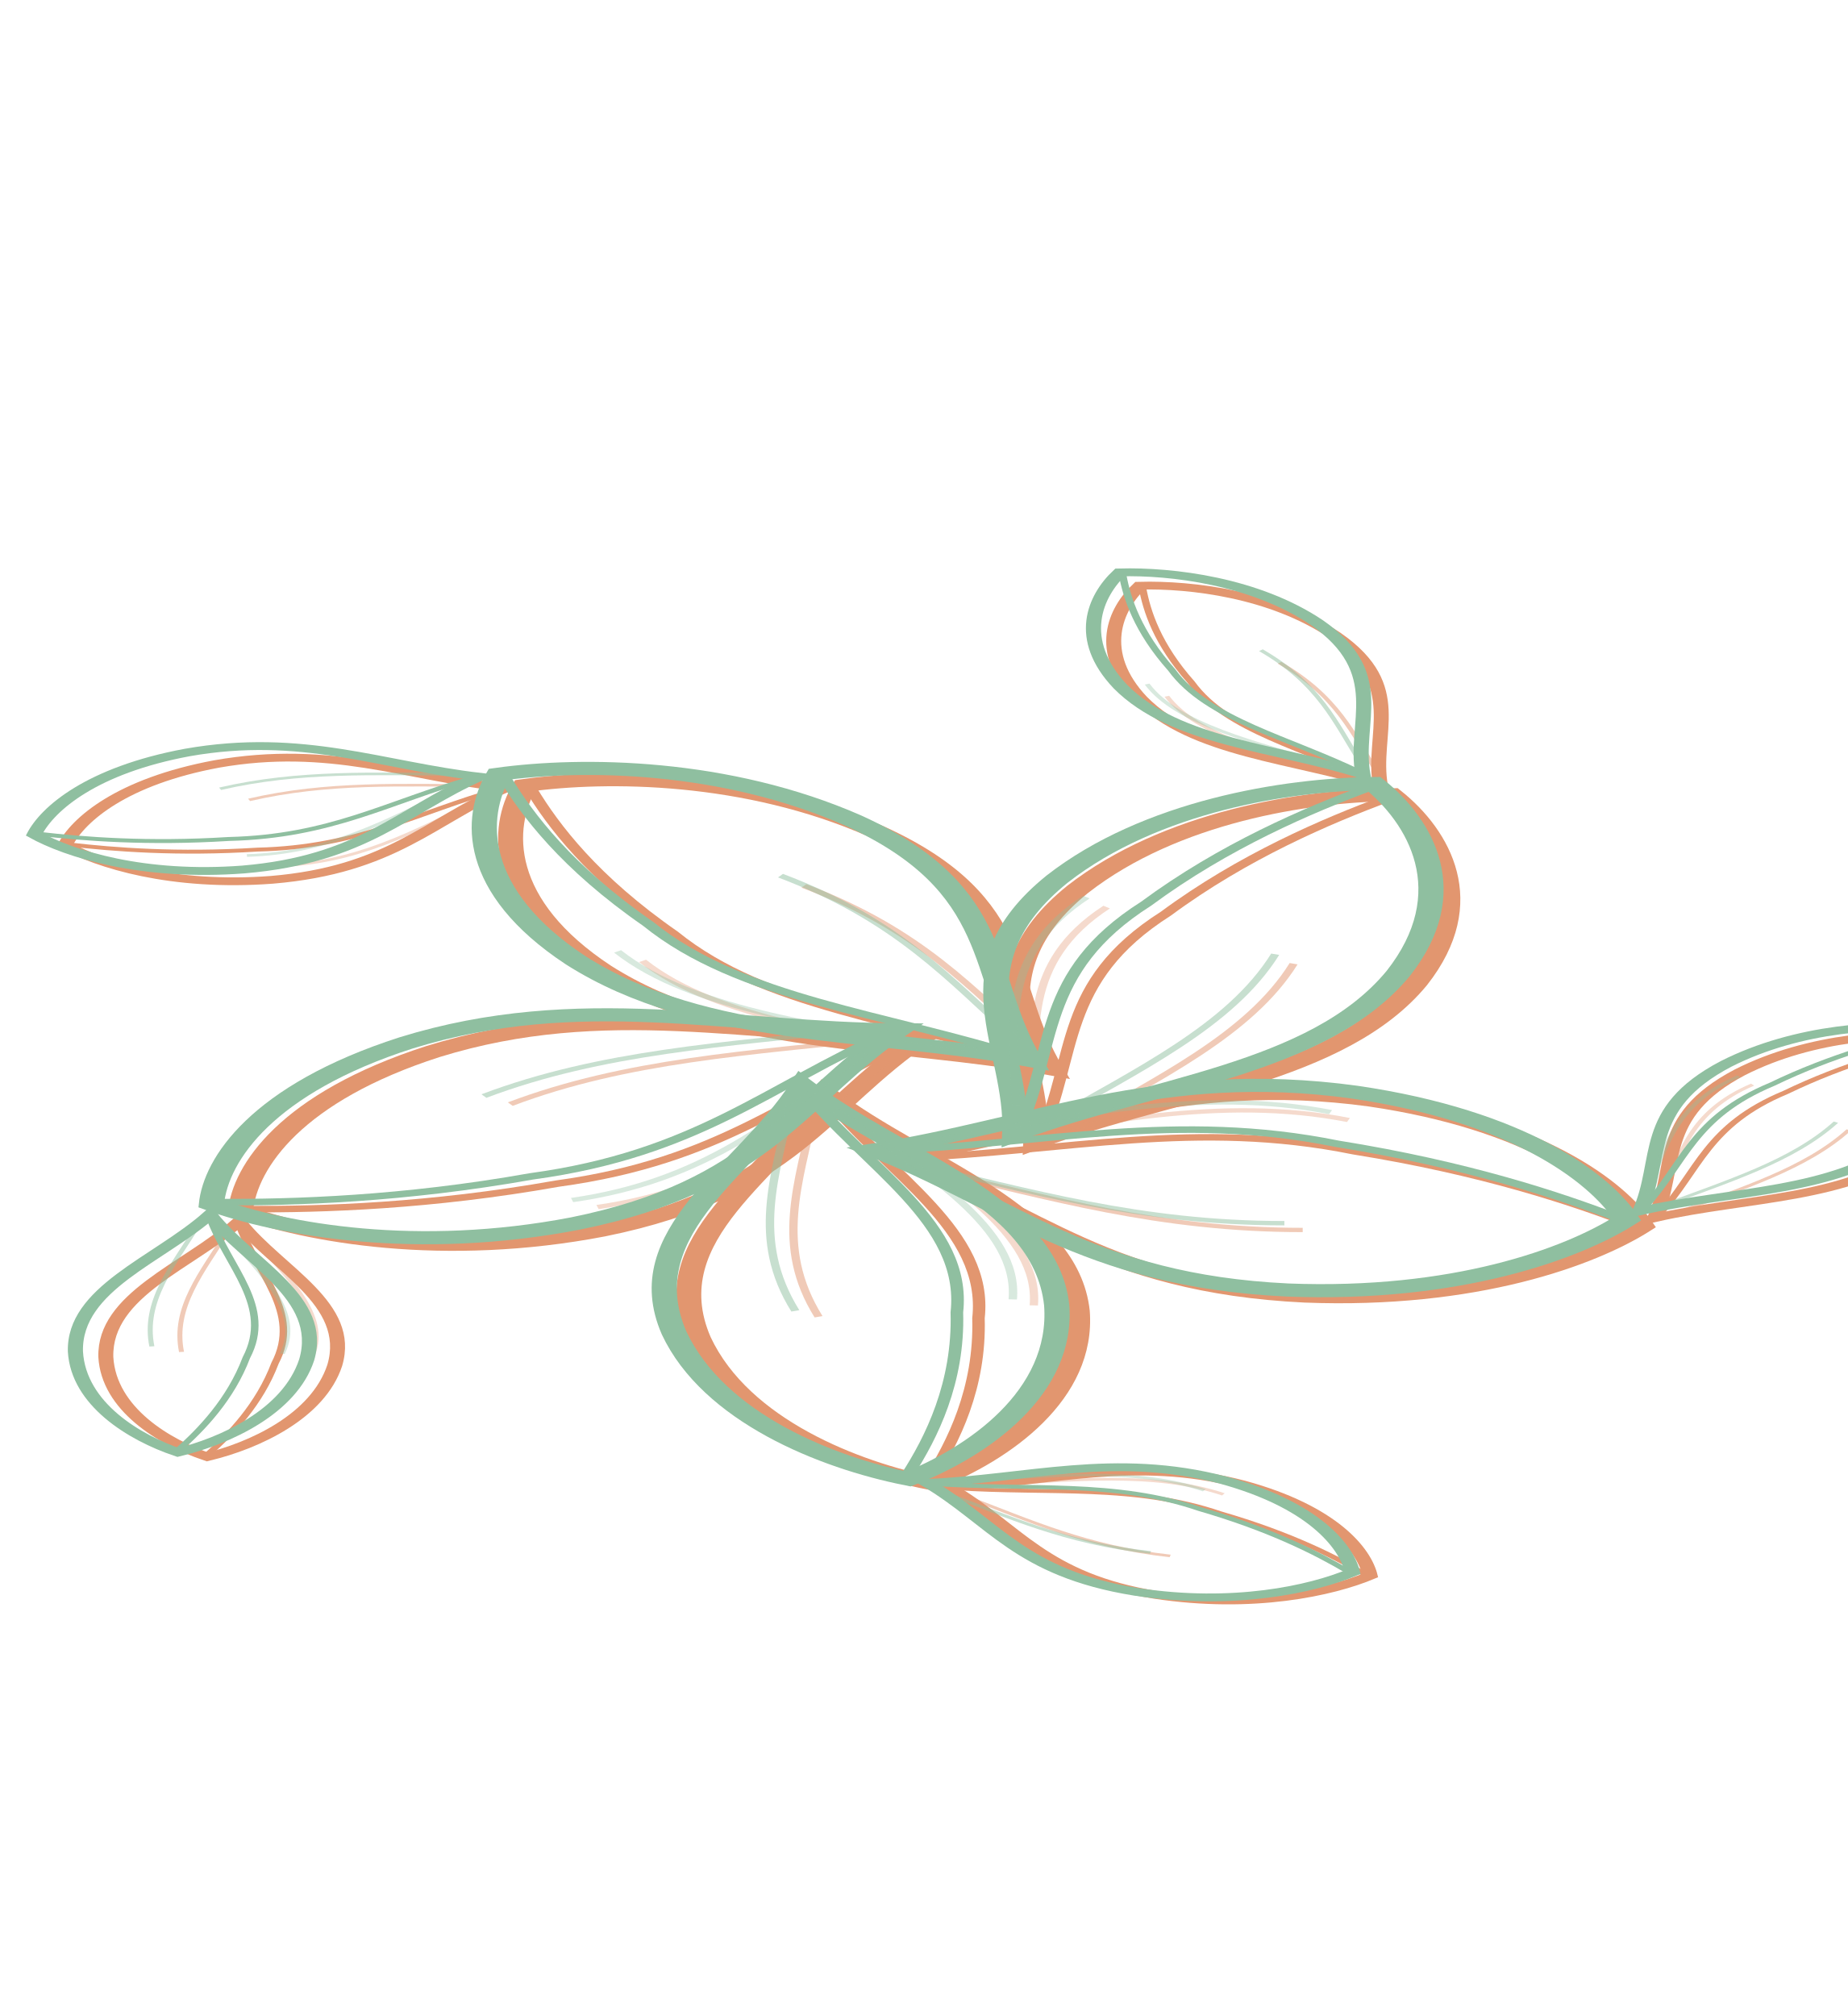
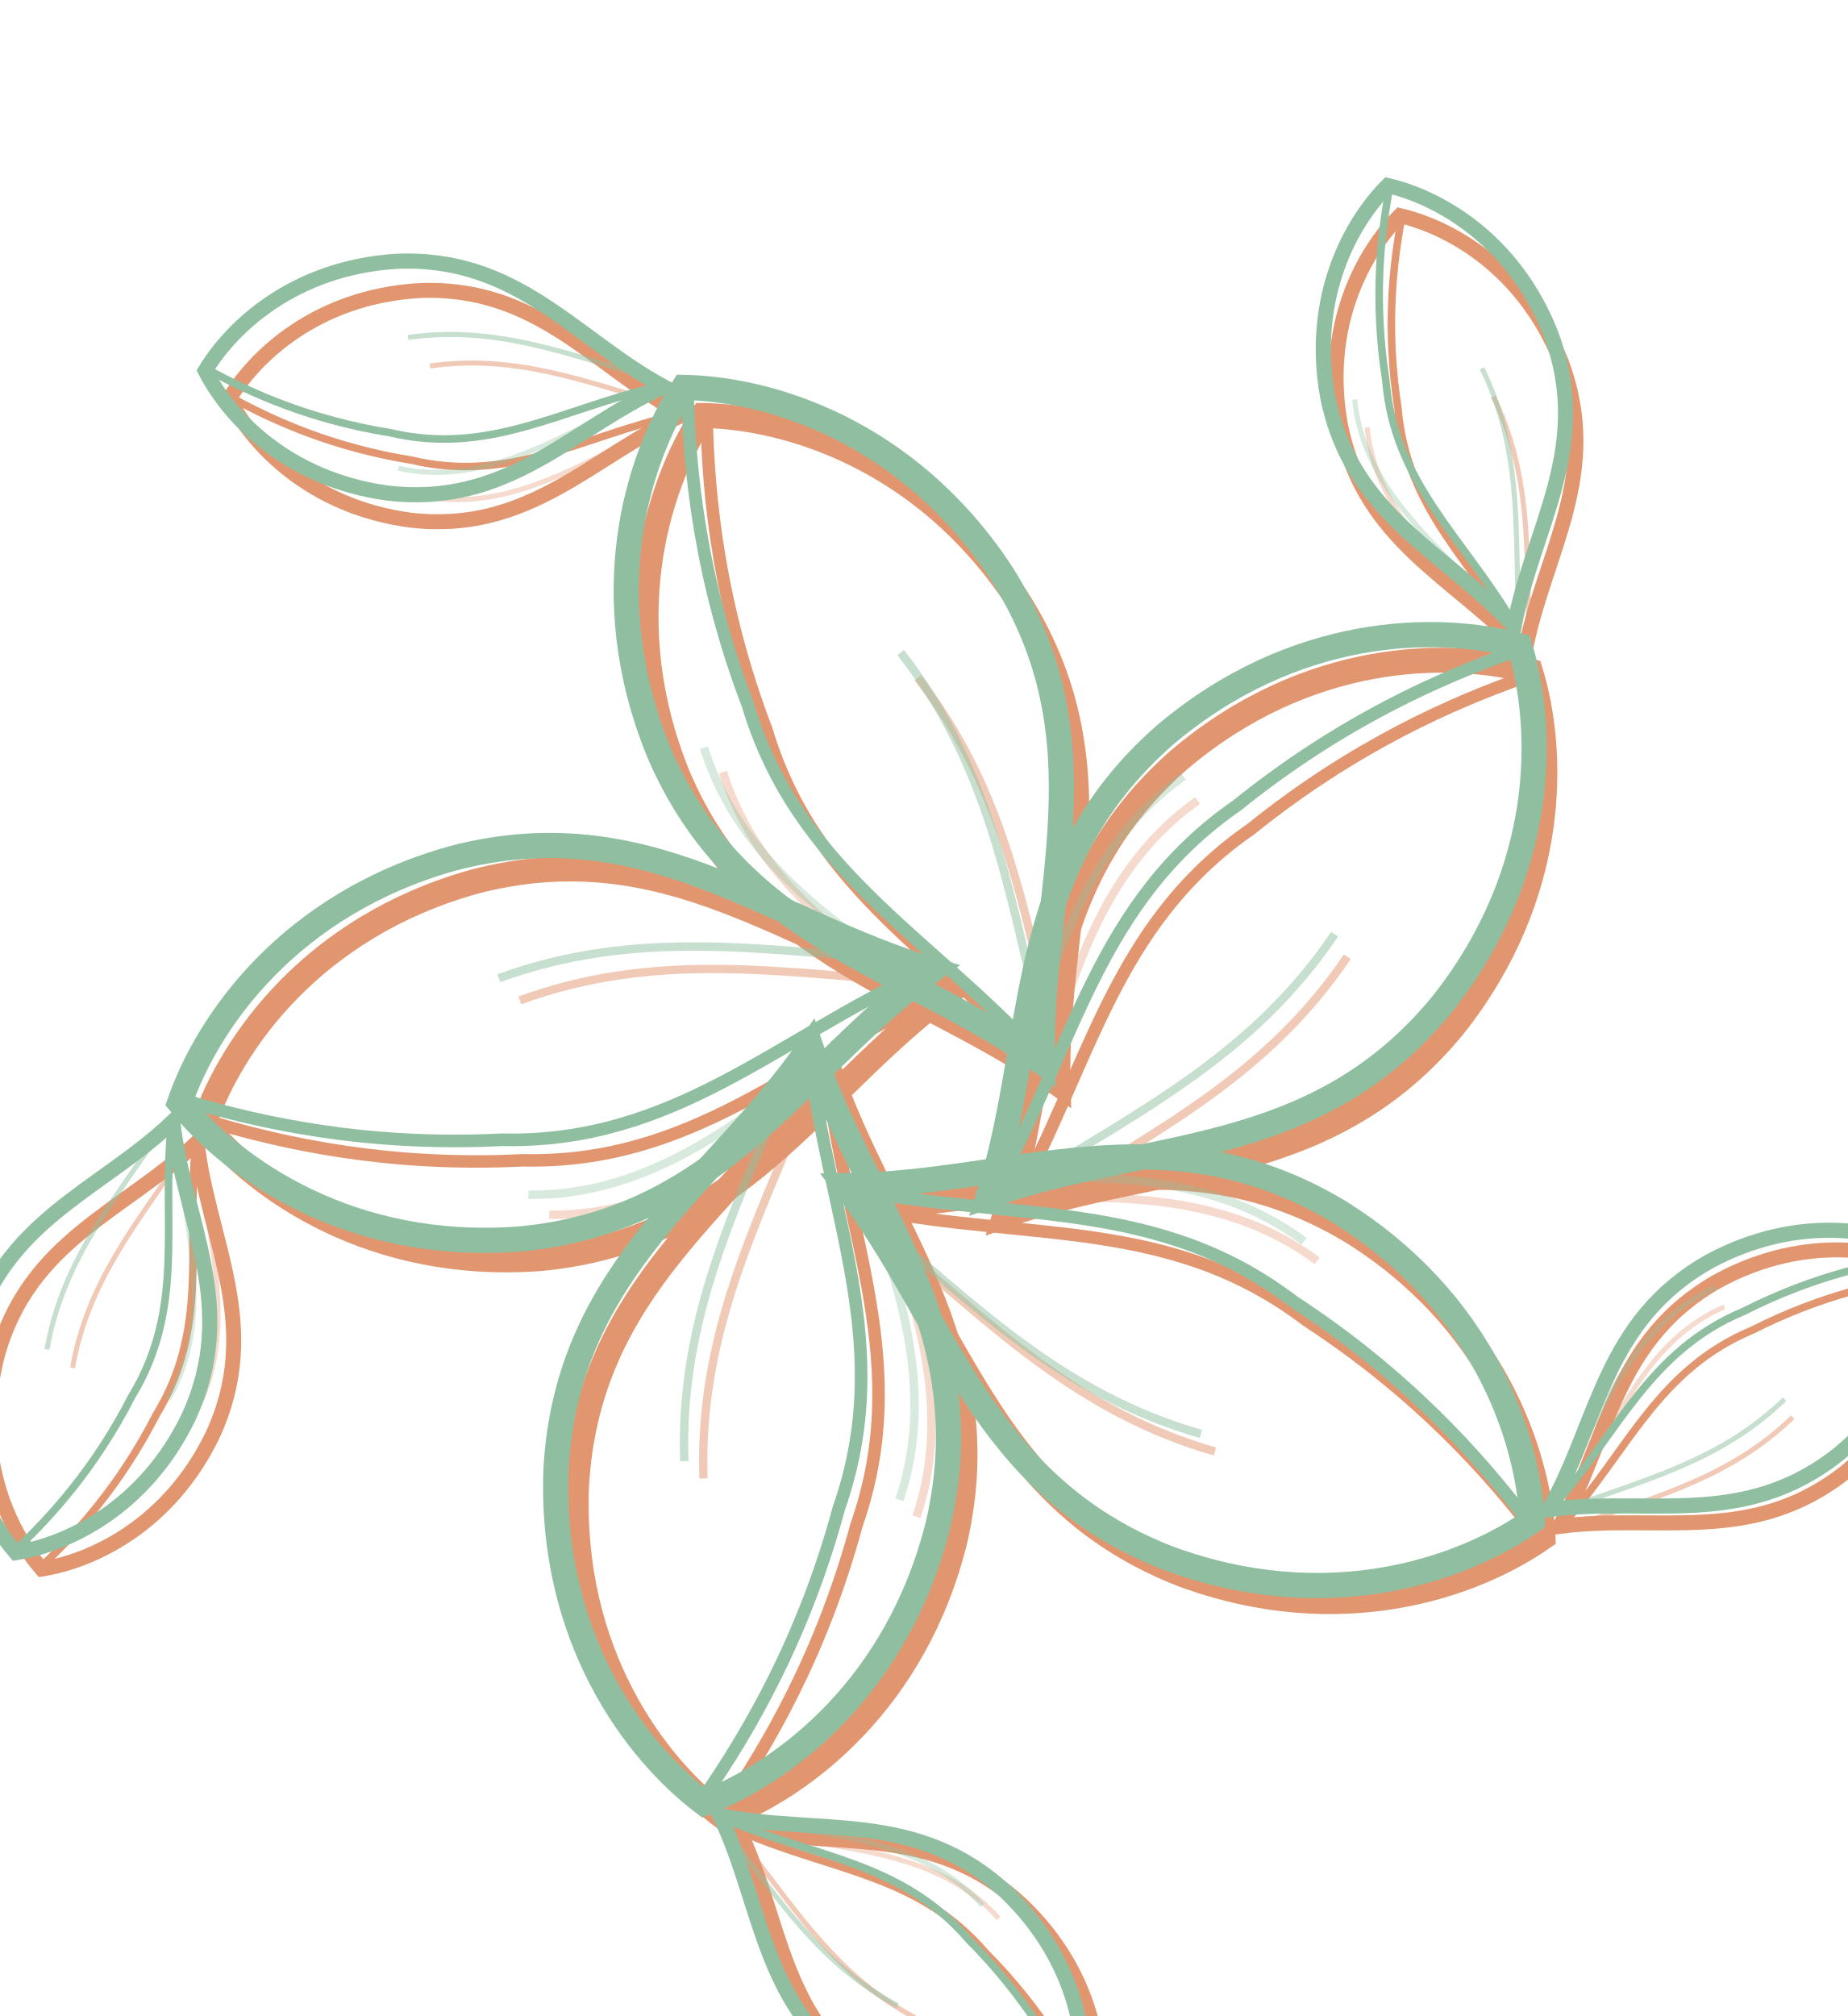
<svg xmlns="http://www.w3.org/2000/svg" viewBox="0 0 220 240">
  <defs>
    <g id="petalShape">
      <path d="M0,-4 C -9,-22 -25,-34 -23,-58 C -21,-78 -9,-90 0,-95 C 9,-90 21,-78 23,-58 C 25,-34 9,-22 0,-4 Z" fill="none" stroke="currentColor" stroke-width="3" />
      <path d="M0,-5 C -5,-24 -15,-38 -11,-58 C -9,-74 -4,-86 0,-94" fill="none" stroke="currentColor" stroke-width="1.5" />
      <path d="M2,-8 C 6,-24 11,-38 8,-55" fill="none" stroke="currentColor" stroke-width="1" opacity="0.5" />
      <path d="M-3,-10 C -12,-26 -21,-40 -18,-56" fill="none" stroke="currentColor" stroke-width="1" opacity="0.35" />
    </g>
    <clipPath id="clipPrev" clipPathUnits="userSpaceOnUse">
      <path d="M-300,-300 H300 V300 H-300 Z" fill-rule="evenodd" />
      <path d="M0,-4 C -9,-22 -25,-34 -23,-58 C -21,-78 -9,-90 0,-95 C 9,-90 21,-78 23,-58 C 25,-34 9,-22 0,-4 Z" transform="rotate(-72) translate(16,0) rotate(-28)" fill-rule="evenodd" />
    </clipPath>
    <clipPath id="clipPrevAndWrap" clipPathUnits="userSpaceOnUse">
      <path d="M-300,-300 H300 V300 H-300 Z" fill-rule="evenodd" />
      <path d="M0,-4 C -9,-22 -25,-34 -23,-58 C -21,-78 -9,-90 0,-95 C 9,-90 21,-78 23,-58 C 25,-34 9,-22 0,-4 Z" transform="rotate(-72) translate(16,0) rotate(-28)" fill-rule="evenodd" />
      <path d="M0,-4 C -9,-22 -25,-34 -23,-58 C -21,-78 -9,-90 0,-95 C 9,-90 21,-78 23,-58 C 25,-34 9,-22 0,-4 Z" transform="rotate(72) translate(16,0) rotate(-28)" fill-rule="evenodd" />
    </clipPath>
    <g id="mark">
      <use href="#petalShape" transform="rotate(0) translate(16,0) rotate(-28)" />
      <use href="#petalShape" transform="rotate(72) translate(16,0) rotate(-28)" clip-path="url(#clipPrev)" />
      <use href="#petalShape" transform="rotate(144) translate(16,0) rotate(-28)" clip-path="url(#clipPrev)" />
      <use href="#petalShape" transform="rotate(216) translate(16,0) rotate(-28)" clip-path="url(#clipPrev)" />
      <use href="#petalShape" transform="rotate(288) translate(16,0) rotate(-28)" clip-path="url(#clipPrevAndWrap)" />
      <use href="#petalShape" transform="rotate(0) translate(16,0) rotate(-28) translate(0,-95) rotate(-60) scale(0.6)" />
      <use href="#petalShape" transform="rotate(72) translate(16,0) rotate(-28) translate(0,-95) rotate(-60) scale(0.6)" />
      <use href="#petalShape" transform="rotate(144) translate(16,0) rotate(-28) translate(0,-95) rotate(-60) scale(0.6)" />
      <use href="#petalShape" transform="rotate(216) translate(16,0) rotate(-28) translate(0,-95) rotate(-60) scale(0.6)" />
      <use href="#petalShape" transform="rotate(288) translate(16,0) rotate(-28) translate(0,-95) rotate(-60) scale(0.6)" />
    </g>
  </defs>
  <g transform="translate(110,130)">
-     <g transform="scale(1,0.52) rotate(-16)">
-       <use href="#mark" transform="translate(2,2.5) scale(0.99)" opacity="1" style="color:#e2966f" />
-       <use href="#mark" style="color:#8fbfa0" />
-     </g>
+     <use href="#mark" transform="translate(2,2.5) scale(0.99)" opacity="1" style="color:#e2966f" />
+     <use href="#mark" style="color:#8fbfa0" />
  </g>
</svg>
